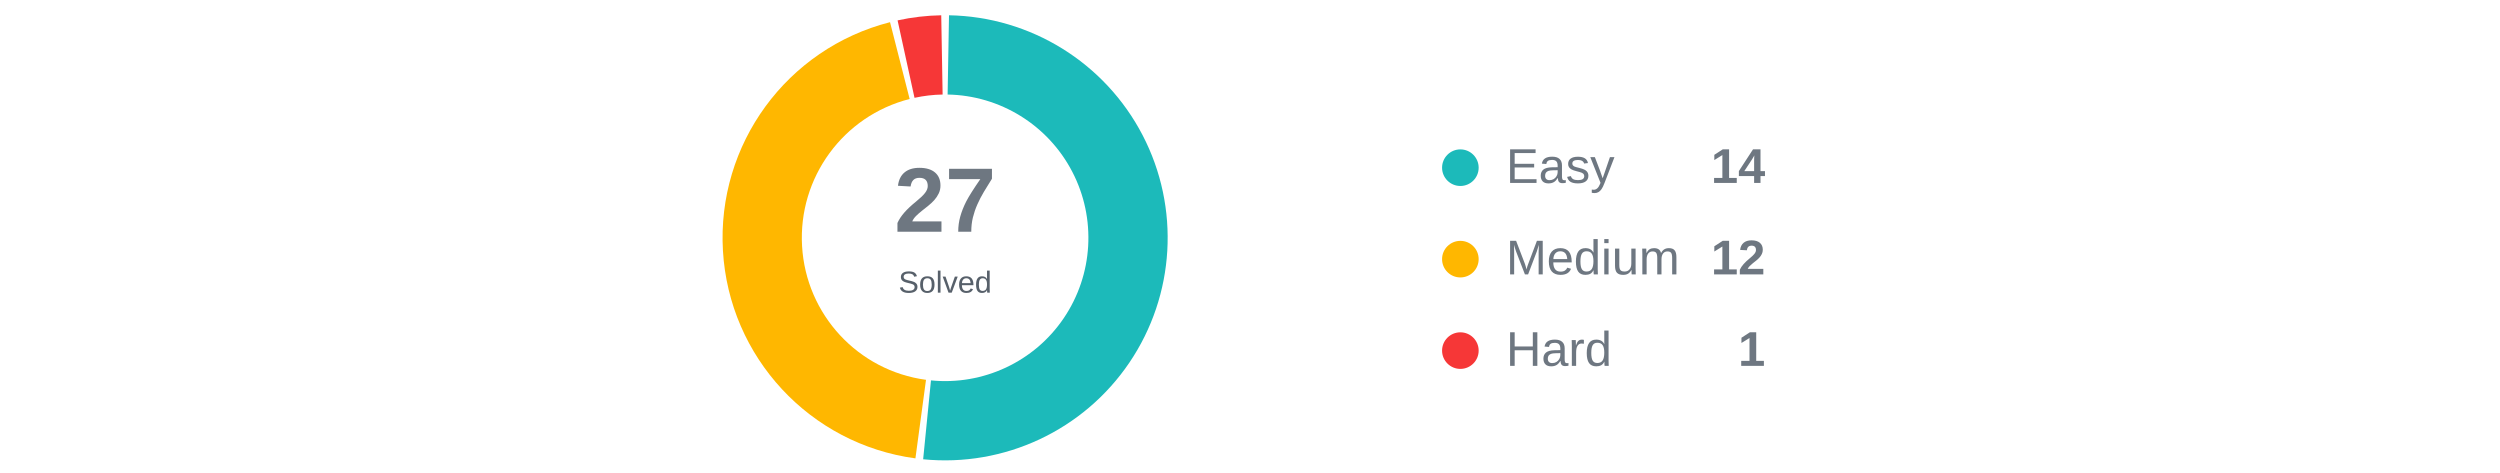
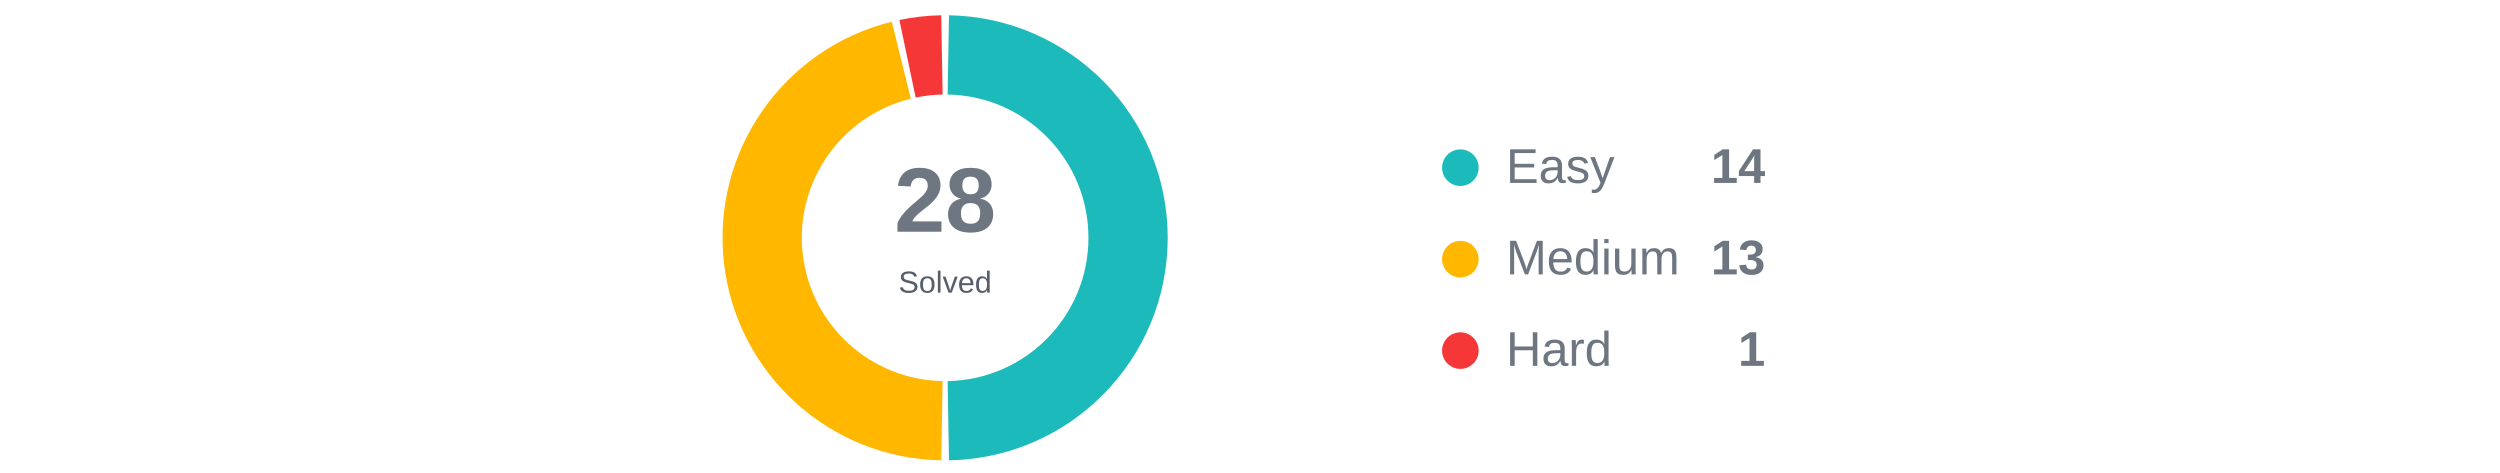
<svg xmlns="http://www.w3.org/2000/svg" width="820" height="155" viewBox="0 0 820 155">
-   <path d=" M 304.076 137.707 A 60 60 0 1 0 311.047 18.009 " fill="none" stroke="#1cbaba" stroke-width="26" stroke-linecap="butt" />
-   <path d=" M 295.146 19.868 A 60 60 0 0 0 301.995 137.464 " fill="none" stroke="#FFb700" stroke-width="26" stroke-linecap="butt" />
-   <path d=" M 308.953 18.009 A 60 60 0 0 0 297.184 19.385 " fill="none" stroke="#f63737" stroke-width="26" stroke-linecap="butt" />
+   <path d=" M 311.047 137.991 A 60 60 0 0 0 311.047 18.009 " fill="none" stroke="#1cbaba" stroke-width="26" stroke-linecap="butt" />
+   <path d=" M 295.63 19.746 A 60 60 0 0 0 308.953 137.991 " fill="none" stroke="#FFb700" stroke-width="26" stroke-linecap="butt" />
+   <path d=" M 308.953 18.009 A 60 60 0 0 0 297.672 19.28 " fill="none" stroke="#f63737" stroke-width="26" stroke-linecap="butt" />
  <text x="310" y="76" text-anchor="middle" font-size="30" font-weight="700" font-family="Segoe UI, Arial" fill="#6e7781">
- 27
+ 28
</text>
  <text x="310" y="96" text-anchor="middle" font-size="10" font-family="Segoe UI, Arial" fill="#57606a">
Solved
</text>
  <circle cx="479" cy="55" r="6" fill="#1cbaba" />
  <text x="494" y="60" font-size="16" font-family="Segoe UI, Arial" fill="#6e7781">
Easy
</text>
  <text x="579" y="60" text-anchor="end" font-size="16" font-weight="700" font-family="Segoe UI, Arial" fill="#6e7781">
14

</text>
  <circle cx="479" cy="85" r="6" fill="#FFb700" />
  <text x="494" y="90" font-size="16" font-family="Segoe UI, Arial" fill="#6e7781">
Medium

</text>
  <text x="579" y="90" text-anchor="end" font-size="16" font-weight="700" font-family="Segoe UI, Arial" fill="#6e7781">
- 12
+ 13
</text>
  <circle cx="479" cy="115" r="6" fill="#f63737" />
  <text x="494" y="120" font-size="16" font-family="Segoe UI, Arial" fill="#6e7781">
Hard
</text>
  <text x="579" y="120" text-anchor="end" font-size="16" font-weight="700" font-family="Segoe UI, Arial" fill="#6e7781">
1
</text>
</svg>
